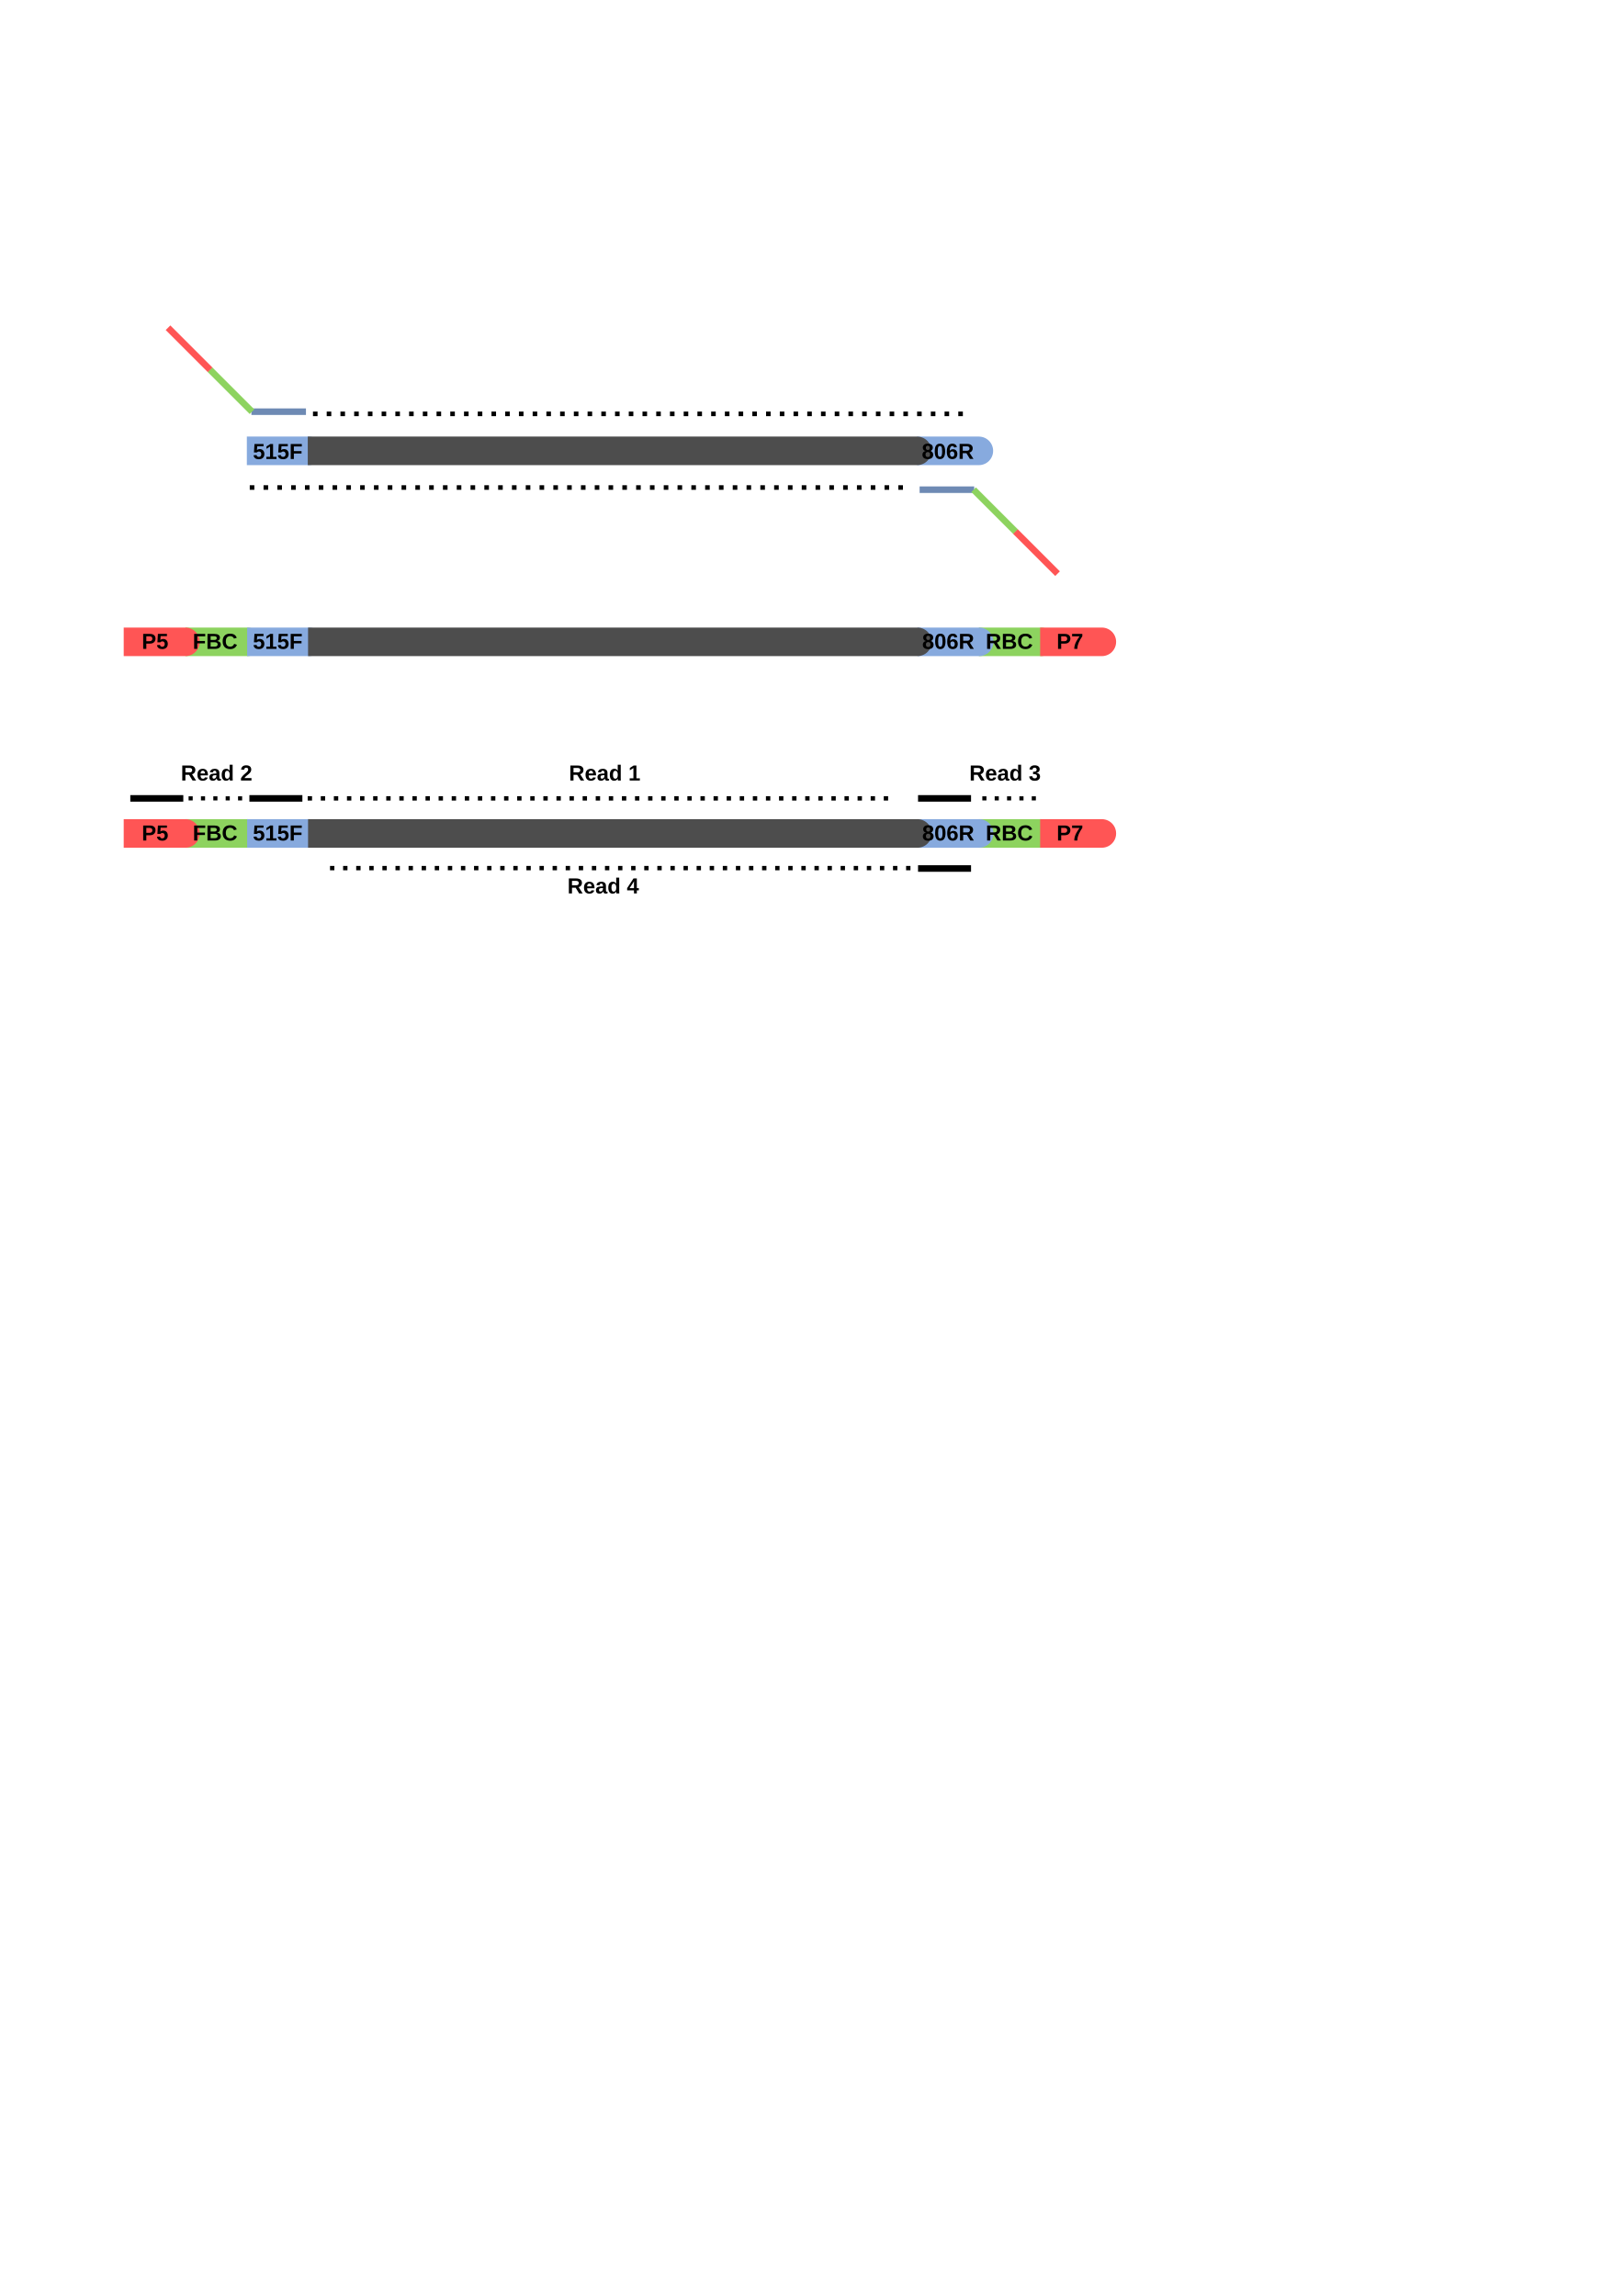
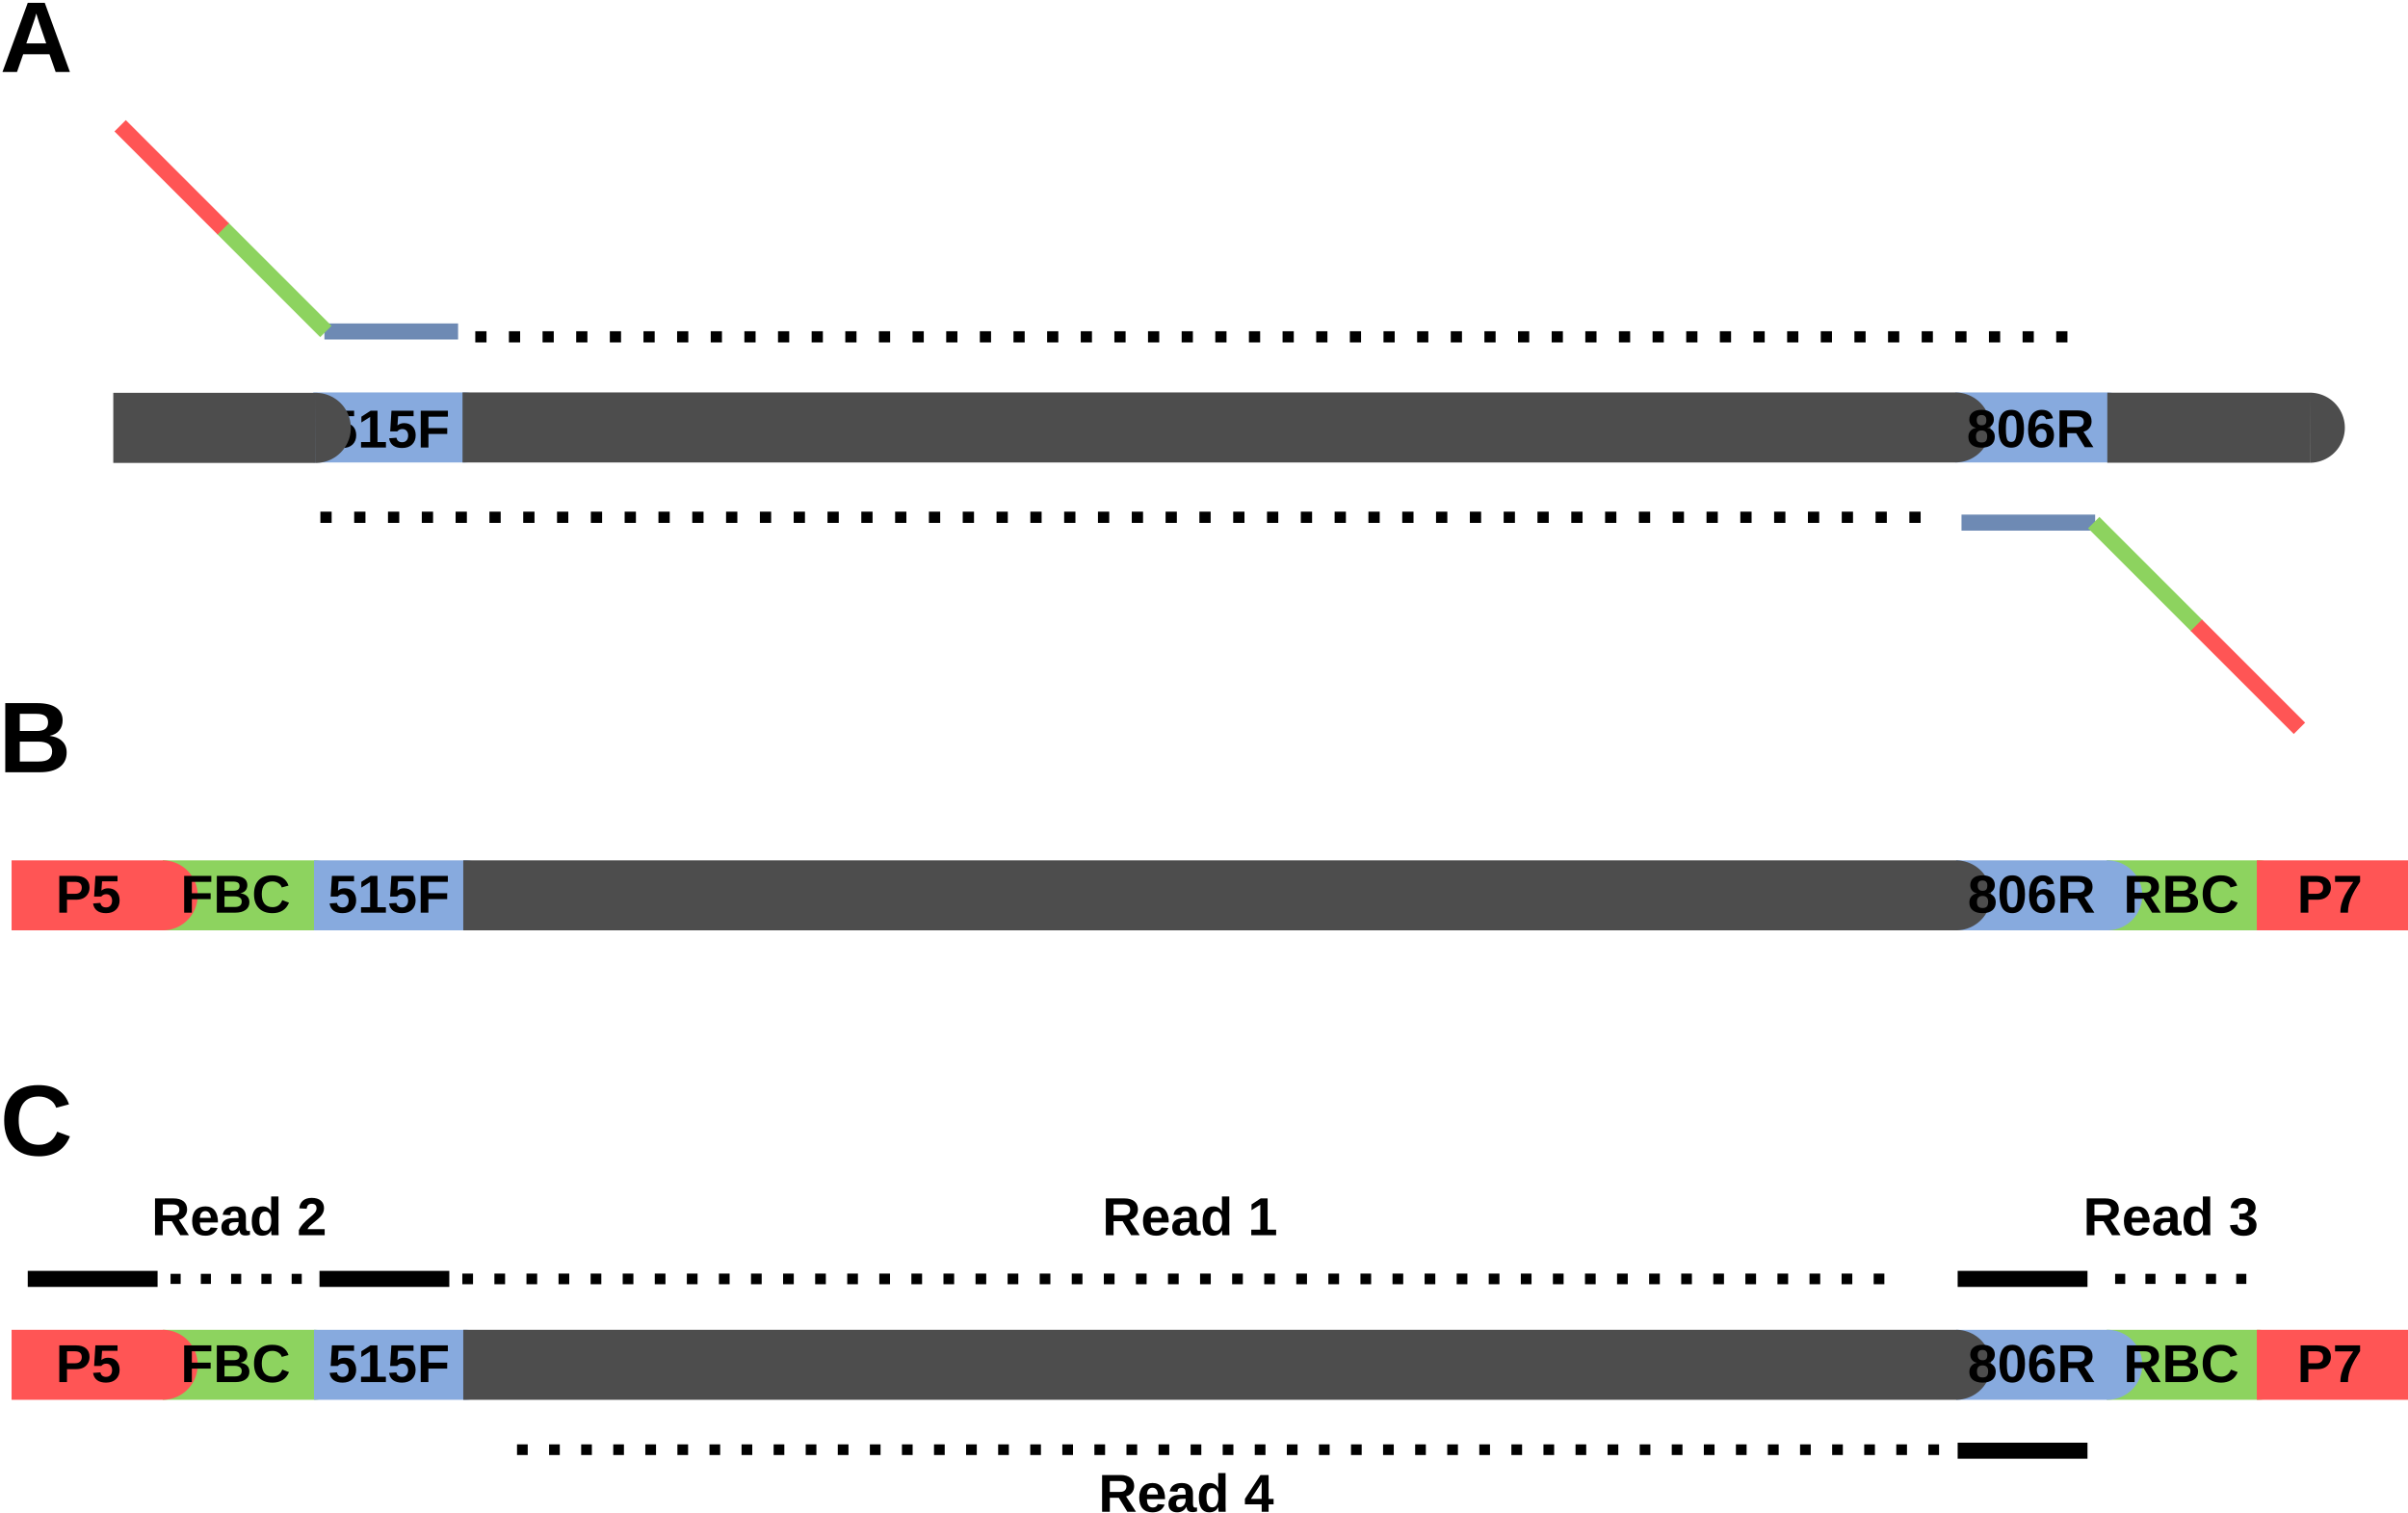
- <svg xmlns="http://www.w3.org/2000/svg" width="744.094" height="1052.362" id="svg2" version="1.1">
+ <svg xmlns="http://www.w3.org/2000/svg" width="287.367" height="180.512" id="svg2" version="1.1">
  <defs id="defs4" />
-   <g id="layer1">
-     <g id="g4024" transform="translate(8.203454,30)">
+   <g id="layer1" transform="translate(-57.98917,-150.3181)">
+     <g id="g4024" transform="matrix(0.637986,0,0,0.637986,28.43707,88.63665)">
      <g transform="translate(0,-24)" id="g3836">
        <path style="fill:#00ff00;stroke:#8dd35f;stroke-width:13.095;stroke-linecap:butt;stroke-linejoin:miter;stroke-miterlimit:4;stroke-opacity:1;stroke-dasharray:none" d="m 76.767,288.182 c 29.294,0 28.284,0 28.284,0" id="path2985" />
        <path style="fill:#00ff00;stroke:#8dd35f;stroke-width:13.095;stroke-linecap:butt;stroke-linejoin:miter;stroke-miterlimit:4;stroke-opacity:1;stroke-dasharray:none" d="m 440.389,288.182 c 29.294,0 28.284,0 28.284,0" id="path2985-1" />
        <path style="fill:#ff0000;stroke:#ff5555;stroke-width:13.095;stroke-linecap:butt;stroke-linejoin:miter;stroke-miterlimit:4;stroke-opacity:1;stroke-dasharray:none" d="m 48.487,288.182 c 29.294,0 28.284,0 28.284,0" id="path2985-1-0" />
        <path style="fill:none;stroke:#ff5555;stroke-width:13.095;stroke-linecap:butt;stroke-linejoin:miter;stroke-miterlimit:4;stroke-opacity:1;stroke-dasharray:none" d="m 468.466,288.182 c 29.294,0 28.284,0 28.284,0" id="path2985-1-8" />
        <path style="fill:none;stroke:#87aade;stroke-width:13.095;stroke-linecap:butt;stroke-linejoin:miter;stroke-miterlimit:4;stroke-opacity:1;stroke-dasharray:none" d="m 105.056,288.182 c 29.294,0 28.284,0 28.284,0" id="path2985-1-4" />
-         <path style="fill:#00ff00;stroke:#87aade;stroke-width:13.095;stroke-linecap:butt;stroke-linejoin:miter;stroke-miterlimit:4;stroke-opacity:1;stroke-dasharray:none;fill-opacity:1" d="m 412.238,288.182 c 29.294,0 28.284,0 28.284,0" id="path2985-1-2" />
+         <path style="fill:#00ff00;fill-opacity:1;stroke:#87aade;stroke-width:13.095;stroke-linecap:butt;stroke-linejoin:miter;stroke-miterlimit:4;stroke-opacity:1;stroke-dasharray:none" d="m 412.238,288.182 c 29.294,0 28.284,0 28.284,0" id="path2985-1-2" />
        <path style="fill:none;stroke:#4d4d4d;stroke-width:13.095;stroke-linecap:butt;stroke-linejoin:miter;stroke-miterlimit:4;stroke-opacity:1;stroke-dasharray:none" d="m 132.975,288.182 c 289.372,0 279.394,0 279.394,0" id="path2985-1-20" />
      </g>
      <text id="text3983" y="267.423" x="56.742" style="font-size:10px;font-style:normal;font-variant:normal;font-weight:bold;font-stretch:normal;text-align:start;line-height:125%;letter-spacing:0px;word-spacing:0px;text-anchor:start;fill:#000000;fill-opacity:1;stroke:none;font-family:Arial;-inkscape-font-specification:Sans Bold" xml:space="preserve">
        <tspan y="267.423" x="56.742" id="tspan3985">P5</tspan>
      </text>
      <text id="text3987" y="267.423" x="80.098" style="font-size:10px;font-style:normal;font-variant:normal;font-weight:bold;font-stretch:normal;text-align:start;line-height:125%;letter-spacing:0px;word-spacing:0px;text-anchor:start;fill:#000000;fill-opacity:1;stroke:none;font-family:Arial;-inkscape-font-specification:Sans Bold" xml:space="preserve">
        <tspan y="267.423" x="80.098" id="tspan3989">FBC</tspan>
      </text>
      <text id="text3987-8" y="267.423" x="107.662" style="font-size:10px;font-style:normal;font-variant:normal;font-weight:bold;font-stretch:normal;text-align:start;line-height:125%;letter-spacing:0px;word-spacing:0px;text-anchor:start;fill:#000000;fill-opacity:1;stroke:none;font-family:Arial;-inkscape-font-specification:Sans Bold" xml:space="preserve">
        <tspan y="267.423" x="107.662" id="tspan3989-4">515F</tspan>
      </text>
      <text id="text4012" y="267.423" x="414.387" style="font-size:10px;font-style:normal;font-variant:normal;font-weight:bold;font-stretch:normal;text-align:start;line-height:125%;letter-spacing:0px;word-spacing:0px;text-anchor:start;fill:#000000;fill-opacity:1;stroke:none;font-family:Arial;-inkscape-font-specification:Sans Bold" xml:space="preserve">
        <tspan y="267.423" x="414.387" id="tspan4014">806R</tspan>
      </text>
      <text id="text4016" y="267.423" x="443.497" style="font-size:10px;font-style:normal;font-variant:normal;font-weight:bold;font-stretch:normal;text-align:start;line-height:125%;letter-spacing:0px;word-spacing:0px;text-anchor:start;fill:#000000;fill-opacity:1;stroke:none;font-family:Arial;-inkscape-font-specification:Sans Bold" xml:space="preserve">
        <tspan y="267.423" x="443.497" id="tspan4018">RBC</tspan>
      </text>
      <text id="text4020" y="267.423" x="475.995" style="font-size:10px;font-style:normal;font-variant:normal;font-weight:bold;font-stretch:normal;text-align:start;line-height:125%;letter-spacing:0px;word-spacing:0px;text-anchor:start;fill:#000000;fill-opacity:1;stroke:none;font-family:Arial;-inkscape-font-specification:Sans Bold" xml:space="preserve">
        <tspan y="267.423" x="475.995" id="tspan4022">P7</tspan>
      </text>
    </g>
-     <g id="g4024-6" transform="translate(8.203454,117.8232)">
+     <g id="g4024-6" transform="matrix(0.637986,0,0,0.637986,28.43707,144.6667)">
      <g transform="translate(0,-24)" id="g3836-7">
        <path style="fill:#00ff00;stroke:#8dd35f;stroke-width:13.095;stroke-linecap:butt;stroke-linejoin:miter;stroke-miterlimit:4;stroke-opacity:1;stroke-dasharray:none" d="m 76.767,288.182 c 29.294,0 28.284,0 28.284,0" id="path2985-0" />
        <path style="fill:#00ff00;stroke:#8dd35f;stroke-width:13.095;stroke-linecap:butt;stroke-linejoin:miter;stroke-miterlimit:4;stroke-opacity:1;stroke-dasharray:none" d="m 440.389,288.182 c 29.294,0 28.284,0 28.284,0" id="path2985-1-1" />
-         <path style="fill:#ff5555;stroke:#ff5555;stroke-width:13.095;stroke-linecap:butt;stroke-linejoin:miter;stroke-miterlimit:4;stroke-opacity:1;stroke-dasharray:none;fill-opacity:1" d="m 48.487,288.182 c 29.294,0 28.284,0 28.284,0" id="path2985-1-0-1" />
-         <path style="fill:#ff5555;stroke:#ff5555;stroke-width:13.095;stroke-linecap:butt;stroke-linejoin:miter;stroke-miterlimit:4;stroke-opacity:1;stroke-dasharray:none;fill-opacity:1" d="m 468.466,288.182 c 29.294,0 28.284,0 28.284,0" id="path2985-1-8-4" />
+         <path style="fill:#ff5555;fill-opacity:1;stroke:#ff5555;stroke-width:13.095;stroke-linecap:butt;stroke-linejoin:miter;stroke-miterlimit:4;stroke-opacity:1;stroke-dasharray:none" d="m 48.487,288.182 c 29.294,0 28.284,0 28.284,0" id="path2985-1-0-1" />
+         <path style="fill:#ff5555;fill-opacity:1;stroke:#ff5555;stroke-width:13.095;stroke-linecap:butt;stroke-linejoin:miter;stroke-miterlimit:4;stroke-opacity:1;stroke-dasharray:none" d="m 468.466,288.182 c 29.294,0 28.284,0 28.284,0" id="path2985-1-8-4" />
        <path style="fill:none;stroke:#87aade;stroke-width:13.095;stroke-linecap:butt;stroke-linejoin:miter;stroke-miterlimit:4;stroke-opacity:1;stroke-dasharray:none" d="m 105.056,288.182 c 29.294,0 28.284,0 28.284,0" id="path2985-1-4-4" />
        <path style="fill:none;stroke:#87aade;stroke-width:13.095;stroke-linecap:butt;stroke-linejoin:miter;stroke-miterlimit:4;stroke-opacity:1;stroke-dasharray:none" d="m 412.238,288.182 c 29.294,0 28.284,0 28.284,0" id="path2985-1-2-3" />
        <path style="fill:none;stroke:#4d4d4d;stroke-width:13.095;stroke-linecap:butt;stroke-linejoin:miter;stroke-miterlimit:4;stroke-opacity:1;stroke-dasharray:none" d="m 132.975,288.182 c 289.372,0 279.394,0 279.394,0" id="path2985-1-20-9" />
      </g>
      <text id="text3983-7" y="267.423" x="56.742" style="font-size:10px;font-style:normal;font-variant:normal;font-weight:bold;font-stretch:normal;text-align:start;line-height:125%;letter-spacing:0px;word-spacing:0px;text-anchor:start;fill:#000000;fill-opacity:1;stroke:none;font-family:Arial;-inkscape-font-specification:Sans Bold" xml:space="preserve">
        <tspan y="267.423" x="56.742" id="tspan3985-9">P5</tspan>
      </text>
      <text id="text3987-6" y="267.423" x="80.098" style="font-size:10px;font-style:normal;font-variant:normal;font-weight:bold;font-stretch:normal;text-align:start;line-height:125%;letter-spacing:0px;word-spacing:0px;text-anchor:start;fill:#000000;fill-opacity:1;stroke:none;font-family:Arial;-inkscape-font-specification:Sans Bold" xml:space="preserve">
        <tspan y="267.423" x="80.098" id="tspan3989-9">FBC</tspan>
      </text>
      <text id="text3987-8-5" y="267.423" x="107.662" style="font-size:10px;font-style:normal;font-variant:normal;font-weight:bold;font-stretch:normal;text-align:start;line-height:125%;letter-spacing:0px;word-spacing:0px;text-anchor:start;fill:#000000;fill-opacity:1;stroke:none;font-family:Arial;-inkscape-font-specification:Sans Bold" xml:space="preserve">
        <tspan y="267.423" x="107.662" id="tspan3989-4-6">515F</tspan>
      </text>
      <text id="text4012-1" y="267.423" x="414.387" style="font-size:10px;font-style:normal;font-variant:normal;font-weight:bold;font-stretch:normal;text-align:start;line-height:125%;letter-spacing:0px;word-spacing:0px;text-anchor:start;fill:#000000;fill-opacity:1;stroke:none;font-family:Arial;-inkscape-font-specification:Sans Bold" xml:space="preserve">
        <tspan y="267.423" x="414.387" id="tspan4014-0">806R</tspan>
      </text>
      <text id="text4016-6" y="267.423" x="443.497" style="font-size:10px;font-style:normal;font-variant:normal;font-weight:bold;font-stretch:normal;text-align:start;line-height:125%;letter-spacing:0px;word-spacing:0px;text-anchor:start;fill:#000000;fill-opacity:1;stroke:none;font-family:Arial;-inkscape-font-specification:Sans Bold" xml:space="preserve">
        <tspan y="267.423" x="443.497" id="tspan4018-3">RBC</tspan>
      </text>
      <text id="text4020-5" y="267.423" x="475.995" style="font-size:10px;font-style:normal;font-variant:normal;font-weight:bold;font-stretch:normal;text-align:start;line-height:125%;letter-spacing:0px;word-spacing:0px;text-anchor:start;fill:#000000;fill-opacity:1;stroke:none;font-family:Arial;-inkscape-font-specification:Sans Bold" xml:space="preserve">
        <tspan y="267.423" x="475.995" id="tspan4022-1">P7</tspan>
      </text>
    </g>
-     <g id="g4201" transform="translate(8.068448,0)">
+     <g id="g4201" transform="matrix(0.637986,0,0,0.637986,28.35093,69.49707)">
      <g id="g4144">
        <path style="fill:none;stroke:#87aade;stroke-width:13.095;stroke-linecap:butt;stroke-linejoin:miter;stroke-miterlimit:4;stroke-opacity:1;stroke-dasharray:none" d="m 105.056,206.648 c 29.294,0 28.284,0 28.284,0" id="path2985-1-4-8" />
        <path style="fill:none;stroke:#87aade;stroke-width:13.095;stroke-linecap:butt;stroke-linejoin:miter;stroke-miterlimit:4;stroke-opacity:1;stroke-dasharray:none" d="m 412.238,206.648 c 29.294,0 28.284,0 28.284,0" id="path2985-1-2-0" />
-         <path style="fill:#4d4d4d;stroke:#4d4d4d;stroke-width:13.095;stroke-linecap:butt;stroke-linejoin:miter;stroke-miterlimit:4;stroke-opacity:1;stroke-dasharray:none;fill-opacity:1" d="m 132.975,206.648 c 289.372,0 279.394,0 279.394,0" id="path2985-1-20-7" />
+         <path style="fill:#4d4d4d;fill-opacity:1;stroke:#4d4d4d;stroke-width:13.095;stroke-linecap:butt;stroke-linejoin:miter;stroke-miterlimit:4;stroke-opacity:1;stroke-dasharray:none" d="m 132.975,206.648 c 289.372,0 279.394,0 279.394,0" id="path2985-1-20-7" />
        <g id="g3951" style="stroke-width:3;stroke-miterlimit:4;stroke-dasharray:none" transform="translate(0,-2.2417)">
-           <path id="path3911" d="m 132.143,190.934 -25,0" style="fill:#87aade;stroke:#6e8ab4;stroke-width:3;stroke-linecap:butt;stroke-linejoin:miter;stroke-miterlimit:4;stroke-opacity:1;stroke-dasharray:none;fill-opacity:1" />
+           <path id="path3911" d="m 132.143,190.934 -25,0" style="fill:#87aade;fill-opacity:1;stroke:#6e8ab4;stroke-width:3;stroke-linecap:butt;stroke-linejoin:miter;stroke-miterlimit:4;stroke-opacity:1;stroke-dasharray:none" />
          <path id="path3931" d="m 88.125,171.648 c 18.929,18.929 19.286,19.286 19.286,19.286" style="fill:none;stroke:#8dd35f;stroke-width:3;stroke-linecap:butt;stroke-linejoin:miter;stroke-miterlimit:4;stroke-opacity:1;stroke-dasharray:none" />
          <path id="path3931-2" d="m 68.929,152.451 c 18.929,18.929 19.286,19.286 19.286,19.286" style="fill:none;stroke:#ff5555;stroke-width:3;stroke-linecap:butt;stroke-linejoin:miter;stroke-miterlimit:4;stroke-opacity:1;stroke-dasharray:none" />
        </g>
        <g transform="matrix(-1,0,0,-1,545.5079,415.3851)" id="g3951-0" style="stroke-width:3;stroke-miterlimit:4;stroke-dasharray:none">
-           <path id="path3911-0" d="m 132.143,190.934 -25,0" style="fill:#87aade;stroke:#6e8ab4;stroke-width:3;stroke-linecap:butt;stroke-linejoin:miter;stroke-miterlimit:4;stroke-opacity:1;stroke-dasharray:none;fill-opacity:1" />
+           <path id="path3911-0" d="m 132.143,190.934 -25,0" style="fill:#87aade;fill-opacity:1;stroke:#6e8ab4;stroke-width:3;stroke-linecap:butt;stroke-linejoin:miter;stroke-miterlimit:4;stroke-opacity:1;stroke-dasharray:none" />
          <path id="path3931-1" d="m 88.125,171.648 c 18.929,18.929 19.286,19.286 19.286,19.286" style="fill:none;stroke:#8dd35f;stroke-width:3;stroke-linecap:butt;stroke-linejoin:miter;stroke-miterlimit:4;stroke-opacity:1;stroke-dasharray:none" />
          <path id="path3931-2-9" d="m 68.929,152.451 c 18.929,18.929 19.286,19.286 19.286,19.286" style="fill:none;stroke:#ff5555;stroke-width:3;stroke-linecap:butt;stroke-linejoin:miter;stroke-miterlimit:4;stroke-opacity:1;stroke-dasharray:none" />
        </g>
        <path style="fill:none;stroke:#000000;stroke-width:2.097;stroke-linecap:butt;stroke-linejoin:miter;stroke-miterlimit:4;stroke-opacity:1;stroke-dasharray:2.097, 4.195;stroke-dashoffset:0" d="m 135.36,189.692 c 301.027,0 299.916,0 299.916,0" id="path4046" />
        <path style="fill:none;stroke:#000000;stroke-width:2.108;stroke-linecap:butt;stroke-linejoin:miter;stroke-miterlimit:4;stroke-opacity:1;stroke-dasharray:2.108, 4.216;stroke-dashoffset:0" d="m 106.384,223.451 c 304.057,0 302.935,0 302.935,0" id="path4046-4" />
      </g>
      <text xml:space="preserve" style="font-size:10px;font-style:normal;font-variant:normal;font-weight:bold;font-stretch:normal;text-align:start;line-height:125%;letter-spacing:0px;word-spacing:0px;text-anchor:start;fill:#000000;fill-opacity:1;stroke:none;font-family:Arial;-inkscape-font-specification:Sans Bold" x="107.804" y="210.397" id="text3987-8-6">
        <tspan id="tspan3989-4-1" x="107.804" y="210.397">515F</tspan>
      </text>
      <text xml:space="preserve" style="font-size:10px;font-style:normal;font-variant:normal;font-weight:bold;font-stretch:normal;text-align:start;line-height:125%;letter-spacing:0px;word-spacing:0px;text-anchor:start;fill:#000000;fill-opacity:1;stroke:none;font-family:Arial;-inkscape-font-specification:Sans Bold" x="414.338" y="210.334" id="text4012-7">
        <tspan id="tspan4014-9" x="414.338" y="210.334">806R</tspan>
      </text>
    </g>
-     <g id="g4333">
+     <g id="g4333" transform="matrix(0.637986,0,0,0.637986,23.20338,69.49707)">
      <path id="path4221-2" d="m 420.714,398.076 24.286,0" style="fill:#ffb380;stroke:#000000;stroke-width:3;stroke-linecap:butt;stroke-linejoin:miter;stroke-miterlimit:4;stroke-opacity:1;stroke-dasharray:none" />
      <path id="path4277-7-7" d="m 151.236,397.89 c 259.779,0 266.273,0 266.273,0" style="fill:#ffb380;stroke:#000000;stroke-width:2;stroke-linecap:butt;stroke-linejoin:miter;stroke-miterlimit:4;stroke-opacity:1;stroke-dasharray:2, 4;stroke-dashoffset:0" />
    </g>
-     <g id="g4337">
+     <g id="g4337" transform="matrix(0.637986,0,0,0.637986,23.20338,69.49707)">
      <path id="path4221" d="m 114.286,365.934 24.286,0" style="fill:none;stroke:#000000;stroke-width:3;stroke-linecap:butt;stroke-linejoin:miter;stroke-miterlimit:4;stroke-opacity:1;stroke-dasharray:none" />
      <path id="path4221-2-0" d="m 420.714,365.934 24.286,0" style="fill:none;stroke:#000000;stroke-width:3;stroke-linecap:butt;stroke-linejoin:miter;stroke-miterlimit:4;stroke-opacity:1;stroke-dasharray:none" />
      <path id="path4221-2-7" d="m 59.714,365.934 24.286,0" style="fill:none;stroke:#000000;stroke-width:3;stroke-linecap:butt;stroke-linejoin:miter;stroke-miterlimit:4;stroke-opacity:1;stroke-dasharray:none" />
      <path id="path4277" d="m 86.429,365.934 c 25.451,0 26.088,0 26.088,0" style="fill:none;stroke:#000000;stroke-width:1.888;stroke-linecap:butt;stroke-linejoin:miter;stroke-miterlimit:4;stroke-opacity:1;stroke-dasharray:1.888, 3.775;stroke-dashoffset:0" />
      <path id="path4277-7" d="m 141.004,365.934 c 259.779,0 266.273,0 266.273,0" style="fill:none;stroke:#000000;stroke-width:2;stroke-linecap:butt;stroke-linejoin:miter;stroke-miterlimit:4;stroke-opacity:1;stroke-dasharray:2, 4;stroke-dashoffset:0" />
      <path id="path4277-8" d="m 450.17,365.934 c 25.451,0 26.088,0 26.088,0" style="fill:none;stroke:#000000;stroke-width:1.888;stroke-linecap:butt;stroke-linejoin:miter;stroke-miterlimit:4;stroke-opacity:1;stroke-dasharray:1.888, 3.775;stroke-dashoffset:0" />
    </g>
-     <text xml:space="preserve" style="font-size:10px;font-style:normal;font-variant:normal;font-weight:bold;font-stretch:normal;text-align:start;line-height:125%;letter-spacing:0px;word-spacing:0px;text-anchor:start;fill:#000000;fill-opacity:1;stroke:none;font-family:Arial;-inkscape-font-specification:Sans Bold" x="260.714" y="357.759" id="text4345">
-       <tspan id="tspan4347" x="260.714" y="357.759">Read 1</tspan>
+     <text xml:space="preserve" style="font-size:6.38px;font-style:normal;font-variant:normal;font-weight:bold;font-stretch:normal;text-align:start;line-height:125%;letter-spacing:0px;word-spacing:0px;text-anchor:start;fill:#000000;fill-opacity:1;stroke:none;font-family:Arial;-inkscape-font-specification:Sans Bold" x="189.535" y="297.743" id="text4345">
+       <tspan id="tspan4347" x="189.535" y="297.743">Read 1</tspan>
    </text>
-     <text xml:space="preserve" style="font-size:10px;font-style:normal;font-variant:normal;font-weight:bold;font-stretch:normal;text-align:start;line-height:125%;letter-spacing:0px;word-spacing:0px;text-anchor:start;fill:#000000;fill-opacity:1;stroke:none;font-family:Arial;-inkscape-font-specification:Sans Bold" x="82.857" y="357.759" id="text4349">
-       <tspan id="tspan4351" x="82.857" y="357.759">Read 2</tspan>
+     <text xml:space="preserve" style="font-size:6.38px;font-style:normal;font-variant:normal;font-weight:bold;font-stretch:normal;text-align:start;line-height:125%;letter-spacing:0px;word-spacing:0px;text-anchor:start;fill:#000000;fill-opacity:1;stroke:none;font-family:Arial;-inkscape-font-specification:Sans Bold" x="76.065" y="297.743" id="text4349">
+       <tspan id="tspan4351" x="76.065" y="297.743">Read 2</tspan>
    </text>
-     <text xml:space="preserve" style="font-size:10px;font-style:normal;font-variant:normal;font-weight:bold;font-stretch:normal;text-align:start;line-height:125%;letter-spacing:0px;word-spacing:0px;text-anchor:start;fill:#000000;fill-opacity:1;stroke:none;font-family:Arial;-inkscape-font-specification:Sans Bold" x="260.016" y="409.505" id="text4353">
-       <tspan id="tspan4355" x="260.016" y="409.505">Read 4</tspan>
+     <text xml:space="preserve" style="font-size:6.38px;font-style:normal;font-variant:normal;font-weight:bold;font-stretch:normal;text-align:start;line-height:125%;letter-spacing:0px;word-spacing:0px;text-anchor:start;fill:#000000;fill-opacity:1;stroke:none;font-family:Arial;-inkscape-font-specification:Sans Bold" x="189.09" y="330.756" id="text4353">
+       <tspan id="tspan4355" x="189.09" y="330.756">Read 4</tspan>
    </text>
-     <text xml:space="preserve" style="font-size:10px;font-style:normal;font-variant:normal;font-weight:bold;font-stretch:normal;text-align:start;line-height:125%;letter-spacing:0px;word-spacing:0px;text-anchor:start;fill:#000000;fill-opacity:1;stroke:none;font-family:Arial;-inkscape-font-specification:Sans Bold" x="444.196" y="357.754" id="text4349-7">
-       <tspan id="tspan4351-4" x="444.196" y="357.754">Read 3</tspan>
+     <text xml:space="preserve" style="font-size:6.38px;font-style:normal;font-variant:normal;font-weight:bold;font-stretch:normal;text-align:start;line-height:125%;letter-spacing:0px;word-spacing:0px;text-anchor:start;fill:#000000;fill-opacity:1;stroke:none;font-family:Arial;-inkscape-font-specification:Sans Bold" x="306.594" y="297.739" id="text4349-7">
+       <tspan id="tspan4351-4" x="306.594" y="297.739">Read 3</tspan>
    </text>
+     <text xml:space="preserve" style="font-size:12px;font-style:normal;font-variant:normal;font-weight:bold;font-stretch:normal;text-align:start;line-height:125%;letter-spacing:0px;word-spacing:0px;text-anchor:start;fill:#000000;fill-opacity:1;stroke:none;font-family:Arial;-inkscape-font-specification:Sans Bold" x="57.989" y="158.908" id="text3061">
+       <tspan id="tspan3063" x="57.989" y="158.908">A</tspan>
+     </text>
+     <text xml:space="preserve" style="font-size:12px;font-style:normal;font-variant:normal;font-weight:bold;font-stretch:normal;text-align:start;line-height:125%;letter-spacing:0px;word-spacing:0px;text-anchor:start;fill:#000000;fill-opacity:1;stroke:none;font-family:Arial;-inkscape-font-specification:Sans Bold" x="57.822" y="242.489" id="text3061-8">
+       <tspan id="tspan3063-8" x="57.822" y="242.489">B</tspan>
+     </text>
+     <text xml:space="preserve" style="font-size:12px;font-style:normal;font-variant:normal;font-weight:bold;font-stretch:normal;text-align:start;line-height:125%;letter-spacing:0px;word-spacing:0px;text-anchor:start;fill:#000000;fill-opacity:1;stroke:none;font-family:Arial;-inkscape-font-specification:Sans Bold" x="57.989" y="288.203" id="text3061-2">
+       <tspan id="tspan3063-5" x="57.989" y="288.203">C</tspan>
+     </text>
+     <path style="fill:#4d4d4d;fill-opacity:1;stroke:#4d4d4d;stroke-width:8.367;stroke-linecap:butt;stroke-linejoin:miter;stroke-miterlimit:4;stroke-opacity:1;stroke-dasharray:none" d="m 71.508,201.386 c 25.041,0 24.177,0 24.177,0" id="path2985-1-20-7-9" />
+     <path style="fill:#4d4d4d;fill-opacity:1;stroke:#4d4d4d;stroke-width:8.367;stroke-linecap:butt;stroke-linejoin:miter;stroke-miterlimit:4;stroke-opacity:1;stroke-dasharray:none" d="m 309.472,201.366 c 25.041,0 24.177,0 24.177,0" id="path2985-1-20-7-9-6" />
  </g>
</svg>
